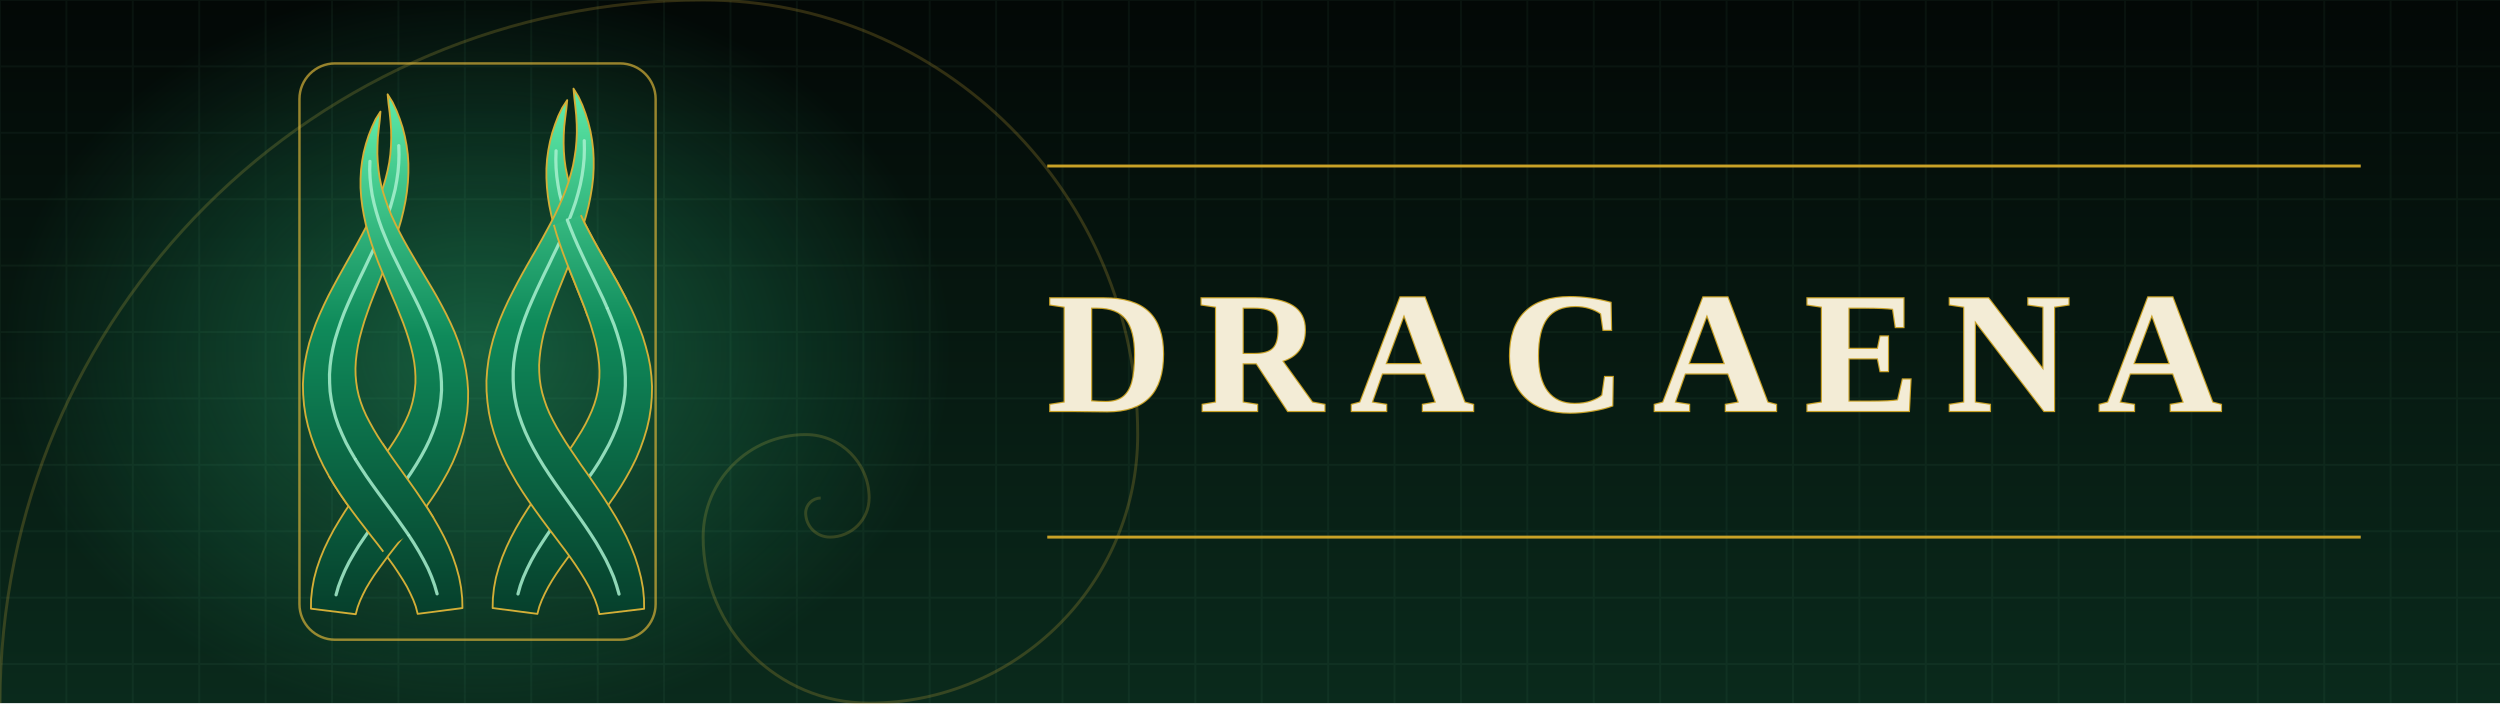
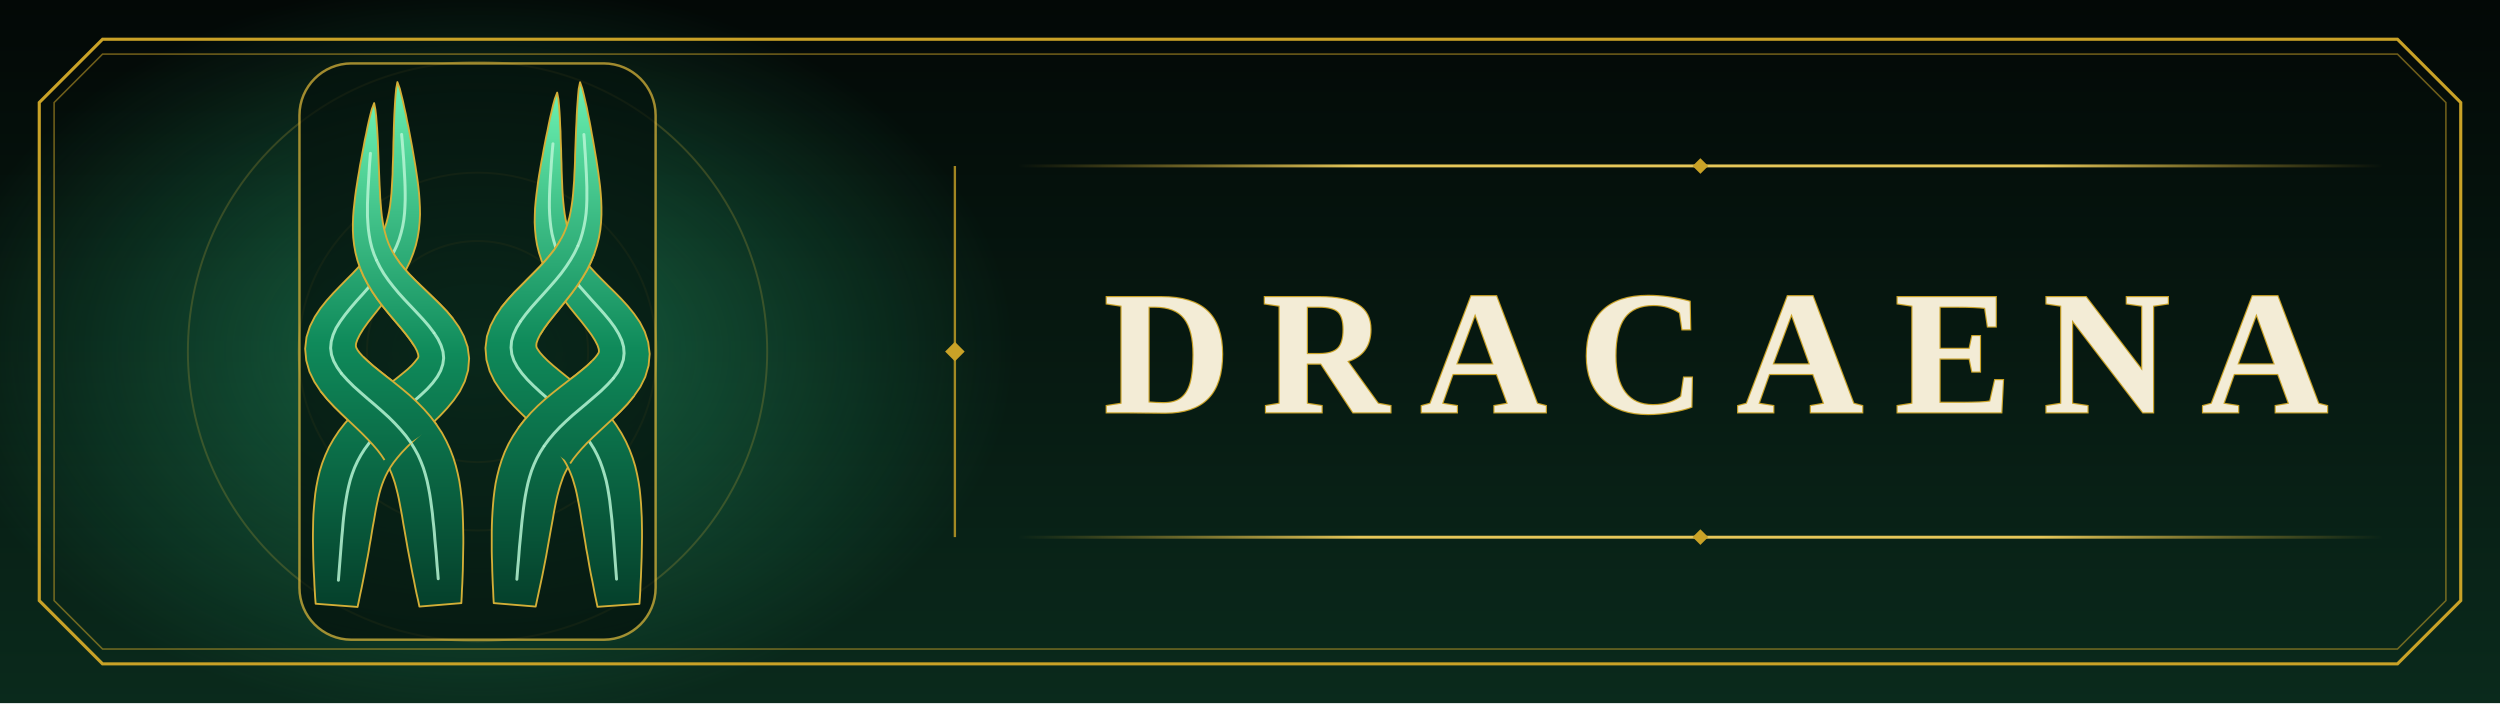
<svg xmlns="http://www.w3.org/2000/svg" viewBox="0 0 1280 360" width="1280" height="360" role="img" aria-labelledby="t d">
  <defs>
-     <linearGradient id="lf0" gradientUnits="userSpaceOnUse" x1="0" y1="465.8" x2="0" y2="48.0">
-       <stop offset="0" stop-color="#06402c" />
-       <stop offset=".55" stop-color="#0f8a5a" />
-       <stop offset="1" stop-color="#5eeaa8" />
+     <linearGradient id="lf0" gradientUnits="userSpaceOnUse" x1="0" y1="460.8" x2="0" y2="38.1">
+       <stop offset="0" stop-color="#05402b" />
+       <stop offset=".5" stop-color="#0f8a5a" />
+       <stop offset="1" stop-color="#6bf0b0" />
    </linearGradient>
-     <linearGradient id="lf1" gradientUnits="userSpaceOnUse" x1="0" y1="466.1" x2="0" y2="62.0">
-       <stop offset="0" stop-color="#06402c" />
-       <stop offset=".55" stop-color="#0f8a5a" />
-       <stop offset="1" stop-color="#5eeaa8" />
+     <linearGradient id="lf1" gradientUnits="userSpaceOnUse" x1="0" y1="461.2" x2="0" y2="55.1">
+       <stop offset="0" stop-color="#05402b" />
+       <stop offset=".5" stop-color="#0f8a5a" />
+       <stop offset="1" stop-color="#6bf0b0" />
    </linearGradient>
-     <linearGradient id="lf2" gradientUnits="userSpaceOnUse" x1="0" y1="465.8" x2="0" y2="52.7">
-       <stop offset="0" stop-color="#06402c" />
-       <stop offset=".55" stop-color="#0f8a5a" />
-       <stop offset="1" stop-color="#5eeaa8" />
+     <linearGradient id="lf2" gradientUnits="userSpaceOnUse" x1="0" y1="460.8" x2="0" y2="46.6">
+       <stop offset="0" stop-color="#05402b" />
+       <stop offset=".5" stop-color="#0f8a5a" />
+       <stop offset="1" stop-color="#6bf0b0" />
    </linearGradient>
-     <linearGradient id="lf3" gradientUnits="userSpaceOnUse" x1="0" y1="466.1" x2="0" y2="43.4">
-       <stop offset="0" stop-color="#06402c" />
-       <stop offset=".55" stop-color="#0f8a5a" />
-       <stop offset="1" stop-color="#5eeaa8" />
+     <linearGradient id="lf3" gradientUnits="userSpaceOnUse" x1="0" y1="461.2" x2="0" y2="38.2">
+       <stop offset="0" stop-color="#05402b" />
+       <stop offset=".5" stop-color="#0f8a5a" />
+       <stop offset="1" stop-color="#6bf0b0" />
    </linearGradient>
    <linearGradient id="bg" x1="0" y1="0" x2="0" y2="1">
      <stop offset="0" stop-color="#030806" />
      <stop offset="1" stop-color="#0a2a1c" />
    </linearGradient>
    <radialGradient id="glow" cx="50%" cy="50%" r="50%">
-       <stop offset="0" stop-color="#2fd08a" stop-opacity=".38" />
+       <stop offset="0" stop-color="#2fd08a" stop-opacity=".42" />
      <stop offset="1" stop-color="#2fd08a" stop-opacity="0" />
    </radialGradient>
+     <linearGradient id="gold" x1="0" y1="0" x2="1" y2="0">
+       <stop offset="0" stop-color="#c9a227" stop-opacity="0" />
+       <stop offset=".25" stop-color="#e6c75a" />
+       <stop offset=".75" stop-color="#e6c75a" />
+       <stop offset="1" stop-color="#c9a227" stop-opacity="0" />
+     </linearGradient>
  </defs>
  <rect width="1280" height="360" fill="url(#bg)" />
-   <g stroke="#7fe3b4" stroke-width="1" opacity=".05" fill="none">
-     <path d="M0 0V360" />
-     <path d="M34 0V360" />
-     <path d="M68 0V360" />
-     <path d="M102 0V360" />
-     <path d="M136 0V360" />
-     <path d="M170 0V360" />
-     <path d="M204 0V360" />
-     <path d="M238 0V360" />
-     <path d="M272 0V360" />
-     <path d="M306 0V360" />
-     <path d="M340 0V360" />
-     <path d="M374 0V360" />
-     <path d="M408 0V360" />
-     <path d="M442 0V360" />
-     <path d="M476 0V360" />
-     <path d="M510 0V360" />
-     <path d="M544 0V360" />
-     <path d="M578 0V360" />
-     <path d="M612 0V360" />
-     <path d="M646 0V360" />
-     <path d="M680 0V360" />
-     <path d="M714 0V360" />
-     <path d="M748 0V360" />
-     <path d="M782 0V360" />
-     <path d="M816 0V360" />
-     <path d="M850 0V360" />
-     <path d="M884 0V360" />
-     <path d="M918 0V360" />
-     <path d="M952 0V360" />
-     <path d="M986 0V360" />
-     <path d="M1020 0V360" />
-     <path d="M1054 0V360" />
-     <path d="M1088 0V360" />
-     <path d="M1122 0V360" />
-     <path d="M1156 0V360" />
-     <path d="M1190 0V360" />
-     <path d="M1224 0V360" />
-     <path d="M1258 0V360" />
-     <path d="M0 0H1280" />
-     <path d="M0 34H1280" />
-     <path d="M0 68H1280" />
-     <path d="M0 102H1280" />
-     <path d="M0 136H1280" />
-     <path d="M0 170H1280" />
-     <path d="M0 204H1280" />
-     <path d="M0 238H1280" />
-     <path d="M0 272H1280" />
-     <path d="M0 306H1280" />
-     <path d="M0 340H1280" />
+   <ellipse cx="244.5" cy="180.0" rx="274.5" ry="190" fill="url(#glow)" />
+   <g fill="none" stroke="#d4af37" stroke-width="1" opacity=".22">
+     <circle cx="244.5" cy="180.0" r="148.3" />
+     <circle cx="244.5" cy="180.0" r="91.6" />
+     <circle cx="244.5" cy="180.0" r="56.6" />
  </g>
-   <path d="M0.0 360.0 A360.0 360.0 0 0 1 360.0 0.0 M360.0 0.0 A222.5 222.5 0 0 1 582.5 222.5 M582.5 222.5 A137.5 137.5 0 0 1 445.0 360.0 M445.0 360.0 A85.0 85.0 0 0 1 360.0 275.0 M360.0 275.0 A52.5 52.5 0 0 1 412.5 222.5 M412.5 222.5 A32.5 32.5 0 0 1 445.0 255.0 M445.0 255.0 A20.1 20.1 0 0 1 424.9 275.0 M424.9 275.0 A12.4 12.4 0 0 1 412.5 262.6 M412.5 262.6 A7.7 7.7 0 0 1 420.2 255.0" fill="none" stroke="#d4af37" stroke-width="1.5" opacity=".22" />
-   <ellipse cx="244.5" cy="180" rx="244.5" ry="190" fill="url(#glow)" />
+   <path d="M52.5 20.1H1227.5L1259.9 52.5V307.5L1227.5 339.9H52.5L20.1 307.5V52.5Z" fill="none" stroke="#c9a227" stroke-width="1.6" />
+   <path d="M52.5 27.7H1227.5L1252.3 52.5V307.5L1227.5 332.3H52.5L27.7 307.5V52.5Z" fill="none" stroke="#c9a227" stroke-width=".8" opacity=".55" />
  <g transform="translate(82.4 17.9) scale(0.6332)">
-     <rect x="112.0" y="23.0" width="288.0" height="466.0" rx="28.8" fill="none" stroke="#d4af37" stroke-width="2" opacity=".7" />
-     <path d="M243.8 463.4 L243.6 455.6 L242.7 447.1 L241.1 438.5 L238.8 430.1 L236.0 421.9 L232.7 413.8 L228.9 405.8 L224.8 398.1 L220.4 390.5 L215.8 383.1 L211.0 375.9 L206.2 368.8 L201.4 362.0 L196.6 355.3 L191.9 348.7 L187.4 342.4 L183.1 336.2 L179.0 330.2 L175.2 324.3 L171.8 318.6 L168.7 313.0 L165.9 307.6 L163.5 302.2 L161.5 296.8 L159.9 291.5 L158.7 286.1 L157.9 280.7 L157.4 275.2 L157.3 269.5 L157.6 263.6 L158.3 257.5 L159.3 251.3 L160.7 244.8 L162.5 238.2 L164.5 231.4 L166.9 224.4 L169.4 217.4 L172.2 210.2 L175.1 202.9 L178.0 195.5 L181.0 188.0 L183.9 180.5 L186.7 172.9 L189.4 165.3 L191.9 157.6 L194.2 149.9 L196.1 142.2 L197.7 134.5 L198.9 126.8 L199.7 119.1 L200.1 111.5 L200.1 104.0 L199.6 96.5 L198.6 89.2 L197.2 81.9 L195.4 74.8 L193.1 67.9 L190.4 61.0 L187.3 54.4 L183.3 48.0 L183.3 48.0 L184.0 55.4 L184.9 62.5 L185.6 69.5 L186.1 76.4 L186.2 83.2 L186.0 89.9 L185.5 96.5 L184.6 103.1 L183.3 109.6 L181.7 116.1 L179.8 122.6 L177.6 129.1 L175.1 135.6 L172.2 142.1 L169.2 148.7 L165.8 155.4 L162.3 162.0 L158.6 168.8 L154.8 175.6 L150.9 182.5 L147.0 189.5 L143.1 196.5 L139.2 203.7 L135.4 210.9 L131.8 218.3 L128.4 225.8 L125.2 233.4 L122.4 241.2 L119.9 249.1 L117.9 257.2 L116.3 265.4 L115.3 273.8 L114.8 282.2 L115.0 290.7 L115.7 299.3 L117.0 307.8 L118.9 316.2 L121.4 324.6 L124.3 332.8 L127.7 340.9 L131.5 348.8 L135.7 356.5 L140.3 364.1 L145.0 371.4 L149.9 378.5 L155.0 385.5 L160.1 392.3 L165.2 398.9 L170.2 405.4 L175.1 411.6 L179.8 417.8 L184.2 423.7 L188.4 429.5 L192.2 435.2 L195.7 440.7 L198.9 446.1 L201.6 451.5 L204.0 456.7 L206.0 462.0 L207.6 468.1 Z" fill="url(#lf0)" stroke="#d4af37" stroke-width="1.5" stroke-linejoin="round" />
-     <path d="M223.3 451.9 L221.3 445.0 L218.8 438.1 L215.9 431.3 L212.4 424.5 L208.6 417.7 L204.5 410.9 L200.1 404.1 L195.4 397.4 L190.6 390.6 L185.7 383.9 L180.7 377.1 L175.8 370.4 L170.9 363.6 L166.2 356.9 L161.7 350.1 L157.4 343.4 L153.4 336.6 L149.7 329.8 L146.5 322.9 L143.6 316.1 L141.2 309.2 L139.3 302.3 L137.8 295.4 L136.8 288.4 L136.4 281.5 L136.3 274.5 L136.8 267.4 L137.7 260.4 L139.1 253.3 L140.8 246.2 L143.0 239.1 L145.4 232.0 L148.1 224.8 L151.1 217.7 L154.3 210.5 L157.6 203.4 L161.0 196.2 L164.5 189.0 L167.9 181.8 L171.3 174.6 L174.5 167.5 L177.6 160.3 L180.5 153.2 L183.2 146.0 L185.6 138.9 L187.6 131.8 L189.4 124.7 L190.7 117.6 L191.7 110.6 L192.3 103.5 L192.5 96.5 L192.3 89.5" stroke="#a8f0cf" stroke-width="2.6" stroke-linecap="round" fill="none" opacity=".85" />
-     <path d="M157.5 468.4 L159.1 462.5 L161.0 457.5 L163.3 452.5 L165.9 447.4 L169.0 442.2 L172.4 436.9 L176.2 431.5 L180.3 425.9 L184.6 420.1 L189.2 414.2 L194.0 408.1 L199.0 401.9 L204.0 395.5 L209.0 388.9 L214.0 382.1 L218.9 375.1 L223.6 368.0 L228.0 360.6 L232.2 353.1 L236.0 345.4 L239.3 337.5 L242.2 329.4 L244.6 321.2 L246.4 313.0 L247.7 304.6 L248.3 296.2 L248.4 287.9 L247.8 279.6 L246.7 271.5 L245.1 263.5 L242.9 255.6 L240.4 247.9 L237.5 240.4 L234.2 233.0 L230.7 225.8 L227.0 218.7 L223.2 211.7 L219.2 204.8 L215.2 198.1 L211.2 191.4 L207.2 184.7 L203.4 178.2 L199.6 171.7 L196.0 165.3 L192.7 159.0 L189.5 152.6 L186.6 146.4 L184.0 140.1 L181.8 133.9 L179.8 127.7 L178.1 121.5 L176.8 115.2 L175.9 108.9 L175.3 102.5 L175.0 96.1 L175.1 89.5 L175.4 82.9 L176.1 76.1 L176.9 69.2 L177.5 62.0 L177.5 62.0 L173.6 68.1 L170.6 74.6 L168.0 81.2 L165.8 88.0 L164.0 94.9 L162.7 101.9 L161.8 109.0 L161.4 116.3 L161.4 123.6 L161.9 131.0 L162.8 138.4 L164.1 145.9 L165.7 153.4 L167.8 160.8 L170.1 168.3 L172.7 175.7 L175.4 183.1 L178.4 190.5 L181.4 197.7 L184.4 205.0 L187.4 212.1 L190.4 219.1 L193.2 226.1 L195.9 232.9 L198.3 239.6 L200.4 246.1 L202.2 252.5 L203.7 258.7 L204.8 264.7 L205.5 270.5 L205.8 276.1 L205.8 281.5 L205.3 286.8 L204.5 291.9 L203.4 297.0 L201.9 302.1 L200.0 307.2 L197.7 312.3 L195.0 317.5 L192.0 322.9 L188.6 328.4 L184.9 334.0 L180.9 339.8 L176.7 345.8 L172.3 352.0 L167.7 358.3 L162.9 364.8 L158.2 371.5 L153.4 378.4 L148.7 385.4 L144.2 392.6 L139.8 400.0 L135.8 407.6 L132.1 415.3 L128.8 423.3 L126.0 431.4 L123.8 439.6 L122.3 447.9 L121.4 456.3 L121.3 463.9 Z" fill="url(#lf1)" stroke="#d4af37" stroke-width="1.5" stroke-linejoin="round" />
-     <path d="M141.6 452.7 L143.5 446.0 L146.0 439.4 L148.9 432.7 L152.2 426.1 L156.0 419.5 L160.0 412.9 L164.4 406.4 L169.0 399.8 L173.7 393.2 L178.6 386.7 L183.5 380.1 L188.3 373.6 L193.1 367.0 L197.8 360.5 L202.3 353.9 L206.5 347.3 L210.4 340.7 L214.0 334.1 L217.2 327.5 L219.9 320.9 L222.3 314.2 L224.1 307.5 L225.5 300.8 L226.4 294.1 L226.9 287.4 L226.8 280.6 L226.3 273.8 L225.3 267.0 L223.8 260.2 L222.0 253.3 L219.8 246.5 L217.3 239.6 L214.5 232.7 L211.4 225.8 L208.2 218.9 L204.8 212.0 L201.3 205.1 L197.8 198.2 L194.3 191.2 L190.9 184.3 L187.5 177.4 L184.3 170.5 L181.4 163.6 L178.6 156.7 L176.2 149.9 L174.1 143.0 L172.3 136.2 L170.8 129.3 L169.8 122.5 L169.1 115.7 L168.8 109.0 L169.0 102.2" stroke="#a8f0cf" stroke-width="2.6" stroke-linecap="round" fill="none" opacity=".85" />
-     <path d="M304.4 468.1 L306.0 462.1 L308.0 456.9 L310.4 451.7 L313.1 446.5 L316.2 441.2 L319.7 435.7 L323.5 430.2 L327.7 424.4 L332.1 418.5 L336.8 412.5 L341.7 406.3 L346.7 399.9 L351.8 393.4 L356.9 386.7 L361.9 379.8 L366.9 372.7 L371.6 365.5 L376.1 358.0 L380.3 350.4 L384.2 342.6 L387.6 334.5 L390.5 326.4 L393.0 318.1 L394.9 309.7 L396.2 301.2 L396.9 292.8 L397.1 284.3 L396.6 275.9 L395.6 267.6 L394.0 259.5 L391.9 251.5 L389.5 243.6 L386.6 235.9 L383.5 228.4 L380.1 220.9 L376.4 213.7 L372.6 206.5 L368.8 199.4 L364.8 192.4 L360.9 185.5 L357.0 178.7 L353.2 172.0 L349.5 165.3 L346.0 158.7 L342.6 152.2 L339.6 145.7 L336.7 139.2 L334.2 132.8 L332.0 126.4 L330.1 120.0 L328.5 113.6 L327.2 107.1 L326.3 100.6 L325.8 94.1 L325.6 87.5 L325.7 80.8 L326.1 74.0 L326.9 67.0 L327.8 60.0 L328.5 52.7 L328.5 52.7 L324.5 58.9 L321.3 65.5 L318.7 72.3 L316.4 79.2 L314.6 86.2 L313.2 93.4 L312.2 100.6 L311.7 108.0 L311.7 115.5 L312.1 123.0 L312.9 130.6 L314.1 138.2 L315.7 145.9 L317.7 153.5 L319.9 161.1 L322.4 168.7 L325.1 176.3 L327.9 183.8 L330.9 191.3 L333.9 198.7 L336.8 206.0 L339.7 213.2 L342.5 220.3 L345.0 227.3 L347.4 234.2 L349.4 240.9 L351.2 247.4 L352.6 253.8 L353.6 260.0 L354.3 266.0 L354.6 271.7 L354.5 277.3 L354.0 282.8 L353.2 288.1 L352.0 293.4 L350.4 298.6 L348.4 303.9 L346.0 309.2 L343.3 314.6 L340.2 320.1 L336.7 325.7 L333.0 331.5 L328.9 337.4 L324.6 343.5 L320.1 349.8 L315.5 356.2 L310.7 362.9 L305.8 369.7 L301.0 376.6 L296.2 383.8 L291.6 391.1 L287.2 398.6 L283.1 406.3 L279.4 414.1 L276.0 422.2 L273.2 430.4 L270.9 438.7 L269.3 447.2 L268.4 455.7 L268.2 463.4 Z" fill="url(#lf2)" stroke="#d4af37" stroke-width="1.5" stroke-linejoin="round" />
-     <path d="M288.7 452.0 L290.6 445.2 L293.1 438.4 L296.1 431.7 L299.5 424.9 L303.3 418.2 L307.5 411.5 L311.9 404.8 L316.5 398.1 L321.3 391.5 L326.3 384.8 L331.2 378.1 L336.2 371.5 L341.0 364.8 L345.7 358.1 L350.3 351.5 L354.6 344.8 L358.5 338.0 L362.2 331.3 L365.4 324.6 L368.3 317.8 L370.7 311.0 L372.6 304.2 L374.1 297.3 L375.1 290.5 L375.5 283.6 L375.5 276.6 L375.1 269.7 L374.1 262.7 L372.8 255.7 L371.0 248.7 L368.9 241.7 L366.5 234.6 L363.7 227.6 L360.7 220.5 L357.6 213.4 L354.2 206.3 L350.8 199.2 L347.4 192.1 L343.9 185.0 L340.6 177.9 L337.3 170.8 L334.2 163.7 L331.3 156.6 L328.6 149.6 L326.2 142.5 L324.2 135.5 L322.4 128.5 L321.1 121.5 L320.1 114.5 L319.5 107.6 L319.3 100.6 L319.5 93.7" stroke="#a8f0cf" stroke-width="2.6" stroke-linecap="round" fill="none" opacity=".85" />
-     <path d="M390.7 464.0 L390.6 456.1 L389.8 447.5 L388.2 438.9 L386.0 430.4 L383.3 422.0 L380.0 413.8 L376.4 405.8 L372.3 397.9 L368.0 390.2 L363.4 382.7 L358.8 375.4 L354.0 368.2 L349.2 361.2 L344.5 354.4 L339.8 347.8 L335.4 341.3 L331.1 335.0 L327.1 328.9 L323.4 322.9 L319.9 317.0 L316.9 311.4 L314.1 305.8 L311.8 300.3 L309.9 294.8 L308.3 289.4 L307.1 283.9 L306.3 278.4 L305.9 272.8 L305.8 267.0 L306.2 261.0 L306.9 254.9 L308.0 248.5 L309.4 242.0 L311.3 235.3 L313.4 228.5 L315.8 221.5 L318.4 214.3 L321.2 207.1 L324.2 199.7 L327.2 192.3 L330.2 184.8 L333.2 177.2 L336.1 169.5 L338.8 161.9 L341.4 154.1 L343.7 146.4 L345.7 138.6 L347.3 130.9 L348.6 123.1 L349.5 115.4 L349.9 107.7 L349.9 100.1 L349.5 92.6 L348.6 85.1 L347.3 77.8 L345.5 70.6 L343.3 63.6 L340.7 56.6 L337.6 49.9 L333.6 43.4 L333.6 43.4 L334.3 50.9 L335.1 58.1 L335.8 65.1 L336.2 72.1 L336.3 79.0 L336.0 85.8 L335.4 92.5 L334.4 99.1 L333.2 105.7 L331.5 112.3 L329.6 118.8 L327.3 125.4 L324.7 131.9 L321.8 138.5 L318.7 145.2 L315.3 151.9 L311.7 158.6 L308.0 165.4 L304.1 172.3 L300.1 179.2 L296.1 186.2 L292.1 193.3 L288.2 200.5 L284.4 207.8 L280.7 215.2 L277.2 222.8 L274.0 230.4 L271.1 238.3 L268.6 246.2 L266.5 254.4 L264.9 262.6 L263.8 271.0 L263.2 279.5 L263.3 288.1 L264.0 296.7 L265.2 305.3 L267.0 313.9 L269.4 322.3 L272.3 330.6 L275.6 338.8 L279.3 346.8 L283.5 354.6 L287.9 362.3 L292.6 369.7 L297.5 377.0 L302.5 384.1 L307.5 391.0 L312.5 397.7 L317.5 404.3 L322.3 410.7 L327.0 416.9 L331.4 423.0 L335.5 428.9 L339.3 434.7 L342.8 440.4 L345.9 445.9 L348.6 451.3 L351.0 456.7 L352.9 462.1 L354.5 468.3 Z" fill="url(#lf3)" stroke="#d4af37" stroke-width="1.5" stroke-linejoin="round" />
-     <path d="M370.4 452.1 L368.4 445.1 L366.0 438.1 L363.0 431.2 L359.7 424.3 L355.9 417.4 L351.9 410.5 L347.5 403.6 L342.9 396.7 L338.1 389.8 L333.3 383.0 L328.4 376.1 L323.5 369.2 L318.7 362.4 L314.0 355.5 L309.5 348.6 L305.3 341.7 L301.4 334.8 L297.8 327.9 L294.6 321.0 L291.8 314.0 L289.4 307.1 L287.5 300.1 L286.1 293.1 L285.2 286.0 L284.8 279.0 L284.8 271.9 L285.3 264.8 L286.3 257.7 L287.7 250.5 L289.5 243.4 L291.7 236.2 L294.2 229.0 L297.0 221.8 L300.1 214.6 L303.3 207.4 L306.7 200.2 L310.1 193.0 L313.7 185.7 L317.1 178.5 L320.6 171.3 L323.9 164.1 L327.1 156.9 L330.0 149.7 L332.7 142.5 L335.2 135.3 L337.3 128.1 L339.1 121.0 L340.5 113.8 L341.5 106.7 L342.2 99.6 L342.4 92.5 L342.3 85.5" stroke="#a8f0cf" stroke-width="2.6" stroke-linecap="round" fill="none" opacity=".85" />
-     <path d="M220.4 390.5 L215.8 383.1 L211.0 375.9 L206.2 368.8 L201.4 362.0 L196.6 355.3 L191.9 348.7 L187.4 342.4 L183.1 336.2 L179.0 330.2 L135.7 356.5 L140.3 364.1 L145.0 371.4 L149.9 378.5 L155.0 385.5 L160.1 392.3 L165.2 398.9 L170.2 405.4 L175.1 411.6 L179.8 417.8 Z" fill="url(#lf0)" />
-     <path d="M220.4 390.5 L215.8 383.1 L211.0 375.9 L206.2 368.8 L201.4 362.0 L196.6 355.3 L191.9 348.7 L187.4 342.4 L183.1 336.2 L179.0 330.2" fill="none" stroke="#d4af37" stroke-width="1.5" />
-     <path d="M179.8 417.8 L175.1 411.6 L170.2 405.4 L165.2 398.9 L160.1 392.3 L155.0 385.5 L149.9 378.5 L145.0 371.4 L140.3 364.1 L135.7 356.5" fill="none" stroke="#d4af37" stroke-width="1.5" />
-     <path d="M200.1 404.1 L195.4 397.4 L190.6 390.6 L185.7 383.9 L180.7 377.1 L175.8 370.4 L170.9 363.6 L166.2 356.9 L161.7 350.1 L157.4 343.4" stroke="#a8f0cf" stroke-width="2.6" stroke-linecap="round" fill="none" opacity=".85" />
-     <path d="M376.4 213.7 L372.6 206.5 L368.8 199.4 L364.8 192.4 L360.9 185.5 L357.0 178.7 L353.2 172.0 L349.5 165.3 L346.0 158.7 L342.6 152.2 L339.6 145.7 L317.7 153.5 L319.9 161.1 L322.4 168.7 L325.1 176.3 L327.9 183.8 L330.9 191.3 L333.9 198.7 L336.8 206.0 L339.7 213.2 L342.5 220.3 L345.0 227.3 Z" fill="url(#lf2)" />
-     <path d="M376.4 213.7 L372.6 206.5 L368.8 199.4 L364.8 192.4 L360.9 185.5 L357.0 178.7 L353.2 172.0 L349.5 165.3 L346.0 158.7 L342.6 152.2 L339.6 145.7" fill="none" stroke="#d4af37" stroke-width="1.5" />
-     <path d="M345.0 227.3 L342.5 220.3 L339.7 213.2 L336.8 206.0 L333.9 198.7 L330.9 191.3 L327.9 183.8 L325.1 176.3 L322.4 168.7 L319.9 161.1 L317.7 153.5" fill="none" stroke="#d4af37" stroke-width="1.5" />
-     <path d="M360.7 220.5 L357.6 213.4 L354.2 206.3 L350.8 199.2 L347.4 192.1 L343.9 185.0 L340.6 177.9 L337.3 170.8 L334.2 163.7 L331.3 156.6 L328.6 149.6" stroke="#a8f0cf" stroke-width="2.6" stroke-linecap="round" fill="none" opacity=".85" />
+     <rect x="112.0" y="23.0" width="288.0" height="466.0" rx="42.0" fill="#04120c" stroke="#d4af37" stroke-width="2" opacity=".75" />
+     <path d="M242.9 459.4 L243.2 454.1 L243.4 448.8 L243.7 443.4 L243.9 438.1 L244.1 432.7 L244.2 427.4 L244.3 422.0 L244.4 416.7 L244.5 411.3 L244.5 406.0 L244.4 400.6 L244.3 395.1 L244.1 389.6 L243.9 384.1 L243.5 378.4 L242.9 372.7 L242.2 366.8 L241.3 360.8 L240.0 354.6 L238.4 348.2 L236.4 341.7 L233.9 335.1 L230.8 328.4 L227.2 321.7 L222.9 315.2 L218.1 308.8 L212.8 302.7 L207.1 296.9 L201.1 291.3 L194.9 286.1 L188.6 281.0 L182.5 276.3 L176.7 271.7 L171.5 267.5 L167.0 263.5 L163.4 260.1 L160.8 257.2 L159.2 255.1 L158.4 253.7 L157.9 252.7 L157.6 251.5 L157.8 249.3 L158.9 246.2 L160.9 242.2 L163.8 237.5 L167.5 232.3 L171.8 226.8 L176.4 221.0 L181.1 215.1 L185.8 208.9 L190.3 202.6 L194.5 196.2 L198.2 189.7 L201.4 183.2 L204.0 176.6 L206.1 170.1 L207.6 163.6 L208.6 157.3 L209.2 151.1 L209.5 145.1 L209.4 139.2 L209.1 133.5 L208.7 127.9 L208.1 122.4 L207.4 116.9 L206.6 111.5 L205.8 106.2 L204.9 100.9 L204.0 95.6 L203.1 90.4 L202.1 85.1 L201.1 79.8 L200.1 74.6 L199.0 69.4 L198.0 64.1 L196.8 58.9 L195.7 53.7 L194.4 48.5 L193.1 43.3 L191.2 38.1 L191.2 38.1 L190.2 43.5 L189.7 48.9 L189.3 54.2 L189.0 59.6 L188.7 64.9 L188.5 70.2 L188.3 75.6 L188.2 80.9 L188.0 86.2 L187.9 91.5 L187.8 96.8 L187.6 102.1 L187.4 107.4 L187.3 112.6 L187.0 117.8 L186.7 123.0 L186.4 128.1 L185.9 133.1 L185.3 138.0 L184.5 142.8 L183.5 147.4 L182.3 152.0 L180.8 156.4 L179.1 160.7 L176.9 165.0 L174.4 169.3 L171.5 173.7 L168.1 178.2 L164.3 182.8 L159.9 187.6 L155.2 192.6 L150.1 197.7 L144.8 203.1 L139.4 208.7 L134.1 214.6 L129.0 221.0 L124.4 227.9 L120.5 235.6 L117.7 244.3 L116.6 253.7 L117.5 263.2 L120.1 272.3 L124.1 280.5 L129.0 287.9 L134.4 294.5 L140.2 300.7 L146.0 306.4 L151.8 311.9 L157.3 317.1 L162.5 322.1 L167.2 326.9 L171.4 331.4 L175.1 335.7 L178.2 339.8 L180.8 343.7 L183.0 347.4 L184.9 351.1 L186.5 354.7 L187.9 358.5 L189.2 362.4 L190.3 366.5 L191.4 370.8 L192.4 375.3 L193.3 380.0 L194.2 384.8 L195.1 389.7 L195.9 394.7 L196.8 399.7 L197.7 404.9 L198.6 410.0 L199.5 415.2 L200.5 420.4 L201.5 425.6 L202.5 430.9 L203.5 436.1 L204.6 441.3 L205.6 446.5 L206.7 451.8 L207.9 457.0 L209.0 462.2 Z" fill="url(#lf0)" stroke="#d4af37" stroke-width="1.5" stroke-linejoin="round" />
+     <path d="M224.2 439.7 L223.8 434.4 L223.3 429.1 L222.9 423.8 L222.5 418.6 L222.0 413.3 L221.5 408.0 L221.1 402.7 L220.6 397.4 L220.0 392.2 L219.5 386.9 L218.8 381.6 L218.1 376.3 L217.3 371.1 L216.3 365.8 L215.2 360.6 L213.8 355.3 L212.2 350.1 L210.2 344.9 L207.9 339.7 L205.1 334.6 L201.9 329.4 L198.2 324.3 L193.9 319.2 L189.3 314.2 L184.2 309.1 L178.7 304.1 L173.0 299.1 L167.1 294.1 L161.4 289.1 L155.8 284.1 L150.7 279.0 L146.2 274.0 L142.5 268.8 L139.7 263.7 L137.9 258.5 L137.2 253.2 L137.7 247.9 L139.2 242.5 L141.6 237.0 L145.0 231.6 L149.0 226.1 L153.5 220.5 L158.3 214.9 L163.3 209.4 L168.2 203.8 L172.9 198.3 L177.3 192.7 L181.3 187.2 L184.8 181.7 L187.9 176.2 L190.5 170.8 L192.6 165.4 L194.2 160.0 L195.5 154.6 L196.4 149.3 L197.0 143.9 L197.3 138.6 L197.5 133.3 L197.5 128.0 L197.4 122.7 L197.2 117.4 L196.9 112.1 L196.6 106.8 L196.3 101.5 L195.9 96.2 L195.5 90.9 L195.1 85.7 L194.6 80.4" stroke="#b6f5d4" stroke-width="2.4" stroke-linecap="round" fill="none" opacity=".85" />
+     <path d="M159.0 462.5 L160.1 457.4 L161.1 452.4 L162.2 447.4 L163.2 442.4 L164.2 437.3 L165.2 432.3 L166.1 427.3 L167.1 422.3 L168.0 417.3 L168.8 412.3 L169.7 407.4 L170.5 402.4 L171.3 397.6 L172.2 392.8 L173.0 388.1 L173.8 383.5 L174.7 379.1 L175.6 374.9 L176.6 370.8 L177.7 366.9 L178.9 363.3 L180.3 359.7 L181.8 356.3 L183.6 352.8 L185.7 349.3 L188.2 345.6 L191.2 341.8 L194.8 337.6 L198.9 333.3 L203.6 328.6 L208.7 323.8 L214.2 318.7 L220.0 313.4 L225.8 307.8 L231.4 301.8 L236.8 295.3 L241.7 288.2 L245.7 280.1 L248.4 271.1 L249.2 261.5 L248.0 252.2 L245.0 243.7 L241.0 236.2 L236.2 229.5 L231.1 223.4 L225.7 217.8 L220.2 212.4 L214.9 207.3 L209.8 202.4 L205.0 197.7 L200.6 193.2 L196.7 188.8 L193.3 184.6 L190.4 180.4 L187.8 176.4 L185.7 172.4 L183.9 168.3 L182.4 164.1 L181.2 159.8 L180.1 155.4 L179.3 150.9 L178.6 146.2 L178.1 141.4 L177.7 136.6 L177.3 131.6 L177.1 126.7 L176.8 121.6 L176.6 116.6 L176.4 111.5 L176.2 106.4 L176.0 101.3 L175.8 96.2 L175.6 91.1 L175.4 86.0 L175.1 80.8 L174.8 75.7 L174.4 70.6 L174.0 65.4 L173.4 60.3 L172.4 55.1 L172.4 55.1 L170.5 60.1 L169.2 65.1 L168.0 70.1 L166.9 75.1 L165.9 80.2 L164.8 85.2 L163.9 90.2 L162.9 95.3 L162.0 100.3 L161.0 105.4 L160.2 110.4 L159.3 115.5 L158.5 120.6 L157.7 125.7 L157.0 130.9 L156.4 136.2 L155.8 141.5 L155.4 146.9 L155.2 152.4 L155.2 158.1 L155.5 163.9 L156.2 169.9 L157.3 176.1 L158.9 182.3 L161.1 188.7 L163.8 195.0 L167.1 201.3 L170.9 207.6 L175.1 213.8 L179.7 219.8 L184.5 225.7 L189.3 231.4 L194.0 236.9 L198.3 242.2 L202.0 247.1 L205.0 251.6 L207.0 255.4 L208.0 258.3 L208.2 260.1 L207.9 261.0 L207.5 261.6 L206.7 262.6 L205.2 264.5 L202.8 267.2 L199.3 270.5 L194.8 274.2 L189.6 278.4 L183.9 282.7 L177.9 287.3 L171.7 292.2 L165.5 297.3 L159.6 302.7 L153.9 308.3 L148.6 314.2 L143.8 320.4 L139.6 326.8 L135.9 333.3 L132.9 339.9 L130.4 346.3 L128.4 352.7 L126.9 358.9 L125.7 365.0 L124.8 370.8 L124.2 376.5 L123.7 382.1 L123.3 387.5 L123.1 392.9 L123.0 398.1 L122.9 403.4 L122.9 408.6 L123.0 413.7 L123.1 418.9 L123.2 424.0 L123.4 429.2 L123.6 434.3 L123.9 439.4 L124.1 444.5 L124.4 449.7 L124.7 454.8 L125.1 459.9 Z" fill="url(#lf1)" stroke="#d4af37" stroke-width="1.5" stroke-linejoin="round" />
+     <path d="M143.5 440.9 L143.9 435.8 L144.3 430.7 L144.7 425.7 L145.1 420.6 L145.5 415.5 L145.9 410.4 L146.3 405.4 L146.8 400.3 L147.2 395.2 L147.7 390.2 L148.3 385.1 L149.0 380.0 L149.8 375.0 L150.7 369.9 L151.8 364.9 L153.1 359.8 L154.7 354.8 L156.6 349.8 L158.9 344.8 L161.6 339.8 L164.7 334.9 L168.4 329.9 L172.5 325.0 L177.2 320.1 L182.2 315.3 L187.6 310.4 L193.3 305.6 L199.1 300.7 L204.8 295.9 L210.3 291.0 L215.4 286.2 L219.8 281.3 L223.5 276.3 L226.2 271.4 L227.9 266.3 L228.6 261.3 L228.1 256.2 L226.5 251.0 L224.0 245.8 L220.6 240.6 L216.6 235.3 L212.0 230.0 L207.1 224.7 L202.1 219.4 L197.1 214.1 L192.3 208.8 L187.9 203.5 L183.8 198.2 L180.2 193.0 L177.1 187.7 L174.5 182.5 L172.3 177.3 L170.6 172.2 L169.3 167.0 L168.4 161.9 L167.7 156.8 L167.3 151.7 L167.0 146.5 L167.0 141.5 L167.0 136.4 L167.2 131.3 L167.4 126.2 L167.7 121.1 L168.0 116.0 L168.3 111.0 L168.6 105.9 L169.0 100.8 L169.4 95.7" stroke="#b6f5d4" stroke-width="2.4" stroke-linecap="round" fill="none" opacity=".85" />
+     <path d="M303.0 462.2 L304.1 457.1 L305.2 452.0 L306.3 446.9 L307.4 441.8 L308.5 436.6 L309.5 431.5 L310.5 426.4 L311.5 421.3 L312.4 416.2 L313.3 411.1 L314.2 406.1 L315.1 401.0 L316.0 396.1 L316.9 391.2 L317.7 386.4 L318.6 381.7 L319.5 377.2 L320.5 372.8 L321.6 368.6 L322.7 364.7 L324.0 360.9 L325.3 357.2 L326.9 353.7 L328.8 350.1 L330.9 346.5 L333.5 342.7 L336.6 338.8 L340.2 334.6 L344.4 330.1 L349.1 325.5 L354.3 320.6 L359.9 315.4 L365.6 310.1 L371.5 304.4 L377.2 298.4 L382.6 291.8 L387.6 284.6 L391.6 276.5 L394.3 267.4 L395.2 257.9 L394.0 248.5 L391.2 239.9 L387.3 232.3 L382.6 225.5 L377.5 219.2 L372.2 213.4 L366.8 207.9 L361.5 202.7 L356.4 197.6 L351.7 192.8 L347.4 188.1 L343.5 183.6 L340.1 179.2 L337.2 174.9 L334.7 170.7 L332.6 166.6 L330.8 162.3 L329.4 158.0 L328.2 153.6 L327.2 149.1 L326.4 144.4 L325.8 139.6 L325.3 134.7 L324.9 129.8 L324.6 124.7 L324.4 119.6 L324.2 114.5 L324.0 109.3 L323.9 104.1 L323.7 98.9 L323.6 93.7 L323.4 88.5 L323.2 83.3 L323.1 78.1 L322.8 72.8 L322.6 67.6 L322.3 62.4 L321.9 57.1 L321.4 51.9 L320.4 46.6 L320.4 46.6 L318.5 51.6 L317.1 56.7 L315.9 61.8 L314.7 66.9 L313.6 72.1 L312.6 77.2 L311.5 82.3 L310.5 87.5 L309.5 92.6 L308.6 97.8 L307.6 102.9 L306.7 108.1 L305.8 113.3 L305.0 118.5 L304.3 123.8 L303.6 129.1 L303.0 134.6 L302.5 140.1 L302.3 145.7 L302.2 151.5 L302.5 157.4 L303.1 163.5 L304.1 169.7 L305.7 176.1 L307.8 182.5 L310.4 189.0 L313.6 195.5 L317.3 201.9 L321.5 208.2 L326.0 214.3 L330.7 220.4 L335.5 226.3 L340.1 231.9 L344.3 237.3 L348.1 242.4 L351.0 247.0 L353.0 250.9 L354.0 253.9 L354.2 255.9 L353.9 257.0 L353.4 257.8 L352.6 259.0 L351.1 260.9 L348.5 263.7 L345.0 267.1 L340.5 270.9 L335.3 275.1 L329.5 279.5 L323.4 284.2 L317.2 289.1 L311.0 294.2 L304.9 299.7 L299.2 305.4 L293.9 311.4 L289.1 317.6 L284.8 324.1 L281.1 330.6 L278.0 337.2 L275.5 343.8 L273.5 350.2 L271.9 356.5 L270.6 362.6 L269.7 368.6 L269.0 374.3 L268.5 380.0 L268.1 385.5 L267.8 391.0 L267.6 396.4 L267.5 401.7 L267.5 407.0 L267.5 412.3 L267.5 417.5 L267.6 422.8 L267.8 428.0 L267.9 433.2 L268.1 438.5 L268.3 443.7 L268.6 449.0 L268.8 454.2 L269.1 459.4 Z" fill="url(#lf2)" stroke="#d4af37" stroke-width="1.5" stroke-linejoin="round" />
+     <path d="M287.8 440.1 L288.2 434.9 L288.6 429.8 L289.1 424.6 L289.5 419.4 L289.9 414.2 L290.4 409.1 L290.9 403.9 L291.4 398.7 L291.9 393.5 L292.5 388.4 L293.1 383.2 L293.8 378.0 L294.6 372.9 L295.6 367.7 L296.7 362.6 L298.1 357.4 L299.7 352.3 L301.7 347.2 L304.0 342.2 L306.8 337.1 L310.0 332.1 L313.7 327.1 L317.9 322.1 L322.6 317.1 L327.7 312.2 L333.1 307.3 L338.9 302.4 L344.7 297.5 L350.4 292.6 L356.0 287.7 L361.1 282.7 L365.6 277.8 L369.3 272.8 L372.1 267.7 L373.9 262.6 L374.5 257.4 L374.1 252.2 L372.6 246.9 L370.1 241.6 L366.8 236.2 L362.8 230.8 L358.3 225.4 L353.4 219.9 L348.5 214.5 L343.6 209.0 L338.8 203.6 L334.4 198.1 L330.4 192.7 L326.9 187.3 L323.8 182.0 L321.2 176.6 L319.1 171.3 L317.5 166.0 L316.2 160.8 L315.3 155.5 L314.7 150.3 L314.3 145.1 L314.1 139.8 L314.1 134.6 L314.2 129.5 L314.4 124.3 L314.7 119.1 L315.0 113.9 L315.4 108.7 L315.7 103.5 L316.1 98.3 L316.5 93.2 L317.0 88.0" stroke="#b6f5d4" stroke-width="2.4" stroke-linecap="round" fill="none" opacity=".85" />
+     <path d="M386.9 460.0 L387.3 454.6 L387.6 449.3 L387.8 443.9 L388.1 438.6 L388.3 433.3 L388.5 427.9 L388.7 422.6 L388.8 417.2 L388.9 411.9 L389.0 406.5 L389.0 401.1 L388.9 395.6 L388.8 390.2 L388.5 384.6 L388.2 379.0 L387.7 373.2 L387.1 367.3 L386.2 361.3 L385.0 355.1 L383.5 348.7 L381.5 342.2 L379.0 335.5 L376.0 328.8 L372.4 322.1 L368.2 315.5 L363.5 309.1 L358.2 303.0 L352.5 297.1 L346.6 291.5 L340.4 286.2 L334.2 281.1 L328.1 276.3 L322.4 271.7 L317.2 267.4 L312.7 263.4 L309.2 259.9 L306.6 257.0 L305.1 254.9 L304.2 253.5 L303.7 252.5 L303.5 251.2 L303.7 249.1 L304.8 246.0 L306.8 242.0 L309.8 237.3 L313.5 232.2 L317.9 226.7 L322.5 221.0 L327.3 215.0 L332.1 208.9 L336.6 202.7 L340.8 196.3 L344.6 189.9 L347.8 183.3 L350.5 176.8 L352.6 170.3 L354.2 163.8 L355.3 157.5 L355.9 151.3 L356.2 145.3 L356.2 139.4 L356.0 133.7 L355.6 128.1 L355.1 122.6 L354.4 117.1 L353.7 111.8 L352.9 106.4 L352.1 101.1 L351.2 95.8 L350.3 90.5 L349.4 85.3 L348.4 80.0 L347.5 74.8 L346.5 69.5 L345.4 64.3 L344.4 59.0 L343.2 53.8 L342.0 48.6 L340.7 43.4 L338.9 38.2 L338.9 38.2 L337.8 43.6 L337.3 48.9 L336.9 54.3 L336.5 59.6 L336.2 64.9 L336.0 70.3 L335.7 75.6 L335.5 80.9 L335.3 86.3 L335.1 91.6 L334.9 96.9 L334.8 102.2 L334.6 107.4 L334.3 112.7 L334.1 117.9 L333.7 123.0 L333.3 128.1 L332.8 133.1 L332.1 138.0 L331.3 142.8 L330.3 147.5 L329.0 152.0 L327.5 156.4 L325.7 160.7 L323.5 165.0 L321.0 169.2 L318.1 173.6 L314.6 178.0 L310.7 182.6 L306.3 187.4 L301.5 192.3 L296.4 197.4 L291.1 202.8 L285.6 208.3 L280.3 214.2 L275.1 220.5 L270.5 227.4 L266.5 235.1 L263.6 243.7 L262.4 253.1 L263.2 262.7 L265.8 271.8 L269.7 280.0 L274.6 287.4 L279.9 294.1 L285.6 300.3 L291.4 306.1 L297.1 311.6 L302.6 316.9 L307.7 322.0 L312.4 326.8 L316.6 331.3 L320.2 335.7 L323.3 339.8 L325.8 343.6 L328.0 347.4 L329.8 351.1 L331.4 354.8 L332.8 358.5 L334.0 362.5 L335.2 366.6 L336.2 370.9 L337.1 375.4 L338.0 380.0 L338.9 384.8 L339.7 389.8 L340.5 394.8 L341.4 399.9 L342.2 405.0 L343.1 410.2 L343.9 415.4 L344.9 420.6 L345.8 425.8 L346.7 431.0 L347.7 436.3 L348.8 441.5 L349.8 446.7 L350.8 452.0 L351.9 457.2 L353.0 462.4 Z" fill="url(#lf3)" stroke="#d4af37" stroke-width="1.5" stroke-linejoin="round" />
+     <path d="M368.4 440.0 L368.0 434.8 L367.6 429.5 L367.2 424.2 L366.8 418.9 L366.4 413.6 L366.0 408.3 L365.6 403.0 L365.1 397.8 L364.7 392.5 L364.1 387.2 L363.5 381.9 L362.9 376.6 L362.1 371.4 L361.2 366.1 L360.1 360.8 L358.7 355.6 L357.1 350.4 L355.2 345.1 L352.9 339.9 L350.2 334.7 L347.0 329.6 L343.4 324.4 L339.2 319.3 L334.6 314.2 L329.5 309.1 L324.1 304.1 L318.4 299.0 L312.6 293.9 L306.9 288.9 L301.4 283.8 L296.3 278.7 L291.9 273.6 L288.2 268.5 L285.4 263.3 L283.7 258.1 L283.1 252.8 L283.5 247.5 L285.1 242.1 L287.6 236.7 L291.0 231.2 L295.0 225.8 L299.6 220.2 L304.5 214.7 L309.5 209.2 L314.4 203.7 L319.2 198.2 L323.7 192.7 L327.7 187.2 L331.3 181.7 L334.4 176.3 L337.0 170.9 L339.2 165.5 L340.8 160.1 L342.1 154.7 L343.1 149.4 L343.8 144.1 L344.2 138.7 L344.4 133.4 L344.4 128.1 L344.4 122.8 L344.2 117.5 L344.0 112.2 L343.7 106.9 L343.4 101.6 L343.1 96.3 L342.7 91.1 L342.4 85.8 L342.0 80.5" stroke="#b6f5d4" stroke-width="2.4" stroke-linecap="round" fill="none" opacity=".85" />
+     <path d="M222.9 315.2 L218.1 308.8 L212.8 302.7 L207.1 296.9 L201.1 291.3 L194.9 286.1 L188.6 281.0 L182.5 276.3 L176.7 271.7 L171.5 267.5 L167.0 263.5 L163.4 260.1 L129.0 287.9 L134.4 294.5 L140.2 300.7 L146.0 306.4 L151.8 311.9 L157.3 317.1 L162.5 322.1 L167.2 326.9 L171.4 331.4 L175.1 335.7 L178.2 339.8 L180.8 343.7 Z" fill="url(#lf0)" />
+     <path d="M222.9 315.2 L218.1 308.8 L212.8 302.7 L207.1 296.9 L201.1 291.3 L194.9 286.1 L188.6 281.0 L182.5 276.3 L176.7 271.7 L171.5 267.5 L167.0 263.5 L163.4 260.1" fill="none" stroke="#d4af37" stroke-width="1.5" />
+     <path d="M180.8 343.7 L178.2 339.8 L175.1 335.7 L171.4 331.4 L167.2 326.9 L162.5 322.1 L157.3 317.1 L151.8 311.9 L146.0 306.4 L140.2 300.7 L134.4 294.5 L129.0 287.9" fill="none" stroke="#d4af37" stroke-width="1.5" />
+     <path d="M201.9 329.4 L198.2 324.3 L193.9 319.2 L189.3 314.2 L184.2 309.1 L178.7 304.1 L173.0 299.1 L167.1 294.1 L161.4 289.1 L155.8 284.1 L150.7 279.0 L146.2 274.0" stroke="#b6f5d4" stroke-width="2.4" stroke-linecap="round" fill="none" opacity=".85" />
+     <path d="M236.2 229.5 L231.1 223.4 L225.7 217.8 L220.2 212.4 L214.9 207.3 L209.8 202.4 L205.0 197.7 L200.6 193.2 L196.7 188.8 L193.3 184.6 L190.4 180.4 L187.8 176.4 L161.1 188.7 L163.8 195.0 L167.1 201.3 L170.9 207.6 L175.1 213.8 L179.7 219.8 L184.5 225.7 L189.3 231.4 L194.0 236.9 L198.3 242.2 L202.0 247.1 L205.0 251.6 Z" fill="url(#lf1)" />
+     <path d="M236.2 229.5 L231.1 223.4 L225.7 217.8 L220.2 212.4 L214.9 207.3 L209.8 202.4 L205.0 197.7 L200.6 193.2 L196.7 188.8 L193.3 184.6 L190.4 180.4 L187.8 176.4" fill="none" stroke="#d4af37" stroke-width="1.5" />
+     <path d="M205.0 251.6 L202.0 247.1 L198.3 242.2 L194.0 236.9 L189.3 231.4 L184.5 225.7 L179.7 219.8 L175.1 213.8 L170.9 207.6 L167.1 201.3 L163.8 195.0 L161.1 188.7" fill="none" stroke="#d4af37" stroke-width="1.5" />
+     <path d="M220.6 240.6 L216.6 235.3 L212.0 230.0 L207.1 224.7 L202.1 219.4 L197.1 214.1 L192.3 208.8 L187.9 203.5 L183.8 198.2 L180.2 193.0 L177.1 187.7 L174.5 182.5" stroke="#b6f5d4" stroke-width="2.4" stroke-linecap="round" fill="none" opacity=".85" />
+     <path d="M330.9 346.5 L333.5 342.7 L336.6 338.8 L340.2 334.6 L344.4 330.1 L349.1 325.5 L354.3 320.6 L359.9 315.4 L365.6 310.1 L371.5 304.4 L377.2 298.4 L382.6 291.8 L348.5 263.7 L345.0 267.1 L340.5 270.9 L335.3 275.1 L329.5 279.5 L323.4 284.2 L317.2 289.1 L311.0 294.2 L304.9 299.7 L299.2 305.4 L293.9 311.4 L289.1 317.6 Z" fill="url(#lf2)" />
+     <path d="M330.9 346.5 L333.5 342.7 L336.6 338.8 L340.2 334.6 L344.4 330.1 L349.1 325.5 L354.3 320.6 L359.9 315.4 L365.6 310.1 L371.5 304.4 L377.2 298.4 L382.6 291.8" fill="none" stroke="#d4af37" stroke-width="1.5" />
+     <path d="M289.1 317.6 L293.9 311.4 L299.2 305.4 L304.9 299.7 L311.0 294.2 L317.2 289.1 L323.4 284.2 L329.5 279.5 L335.3 275.1 L340.5 270.9 L345.0 267.1 L348.5 263.7" fill="none" stroke="#d4af37" stroke-width="1.5" />
+     <path d="M310.0 332.1 L313.7 327.1 L317.9 322.1 L322.6 317.1 L327.7 312.2 L333.1 307.3 L338.9 302.4 L344.7 297.5 L350.4 292.6 L356.0 287.7 L361.1 282.7 L365.6 277.8" stroke="#b6f5d4" stroke-width="2.4" stroke-linecap="round" fill="none" opacity=".85" />
+     <path d="M306.8 242.0 L309.8 237.3 L313.5 232.2 L317.9 226.7 L322.5 221.0 L327.3 215.0 L332.1 208.9 L336.6 202.7 L340.8 196.3 L344.6 189.9 L347.8 183.3 L350.5 176.8 L323.5 165.0 L321.0 169.2 L318.1 173.6 L314.6 178.0 L310.7 182.6 L306.3 187.4 L301.5 192.3 L296.4 197.4 L291.1 202.8 L285.6 208.3 L280.3 214.2 L275.1 220.5 Z" fill="url(#lf3)" />
+     <path d="M306.8 242.0 L309.8 237.3 L313.5 232.2 L317.9 226.7 L322.5 221.0 L327.3 215.0 L332.1 208.9 L336.6 202.7 L340.8 196.3 L344.6 189.9 L347.8 183.3 L350.5 176.8" fill="none" stroke="#d4af37" stroke-width="1.5" />
+     <path d="M275.1 220.5 L280.3 214.2 L285.6 208.3 L291.1 202.8 L296.4 197.4 L301.5 192.3 L306.3 187.4 L310.7 182.6 L314.6 178.0 L318.1 173.6 L321.0 169.2 L323.5 165.0" fill="none" stroke="#d4af37" stroke-width="1.5" />
+     <path d="M291.0 231.2 L295.0 225.8 L299.6 220.2 L304.5 214.7 L309.5 209.2 L314.4 203.7 L319.2 198.2 L323.7 192.7 L327.7 187.2 L331.3 181.7 L334.4 176.3 L337.0 170.9" stroke="#b6f5d4" stroke-width="2.4" stroke-linecap="round" fill="none" opacity=".85" />
  </g>
-   <path d="M536.2 85.0H1208.7" stroke="#c9a227" stroke-width="1.5" />
-   <text x="536.2" y="210.4" font-family="Georgia, 'Times New Roman', serif" font-size="88" font-weight="700" fill="#f3ecd6" stroke="#c9a227" stroke-width="1.2" paint-order="stroke" letter-spacing="14">DRACAENA</text>
-   <path d="M536.2 275.0H1208.7" stroke="#c9a227" stroke-width="1.5" />
+   <path d="M488.9 85.0V275.0" stroke="#c9a227" stroke-width="1.2" opacity=".8" />
+   <path d="M483.9 180.0L488.9 175.0L493.9 180.0L488.9 185.0Z" fill="#c9a227" />
+   <rect x="521.4" y="84.2" width="698.4" height="1.5" fill="url(#gold)" />
+   <rect x="521.4" y="274.3" width="698.4" height="1.5" fill="url(#gold)" />
+   <path d="M866.6 85.0L870.6 81.0L874.6 85.0L870.6 89.0Z" fill="#c9a227" />
+   <path d="M866.6 275.0L870.6 271.0L874.6 275.0L870.6 279.0Z" fill="#c9a227" />
+   <text x="878.6" y="211.1" text-anchor="middle" font-family="Georgia, 'Times New Roman', serif" font-size="90" font-weight="700" fill="#f3ecd6" stroke="#c9a227" stroke-width="1.2" paint-order="stroke" letter-spacing="16">DRACAENA</text>
</svg>
